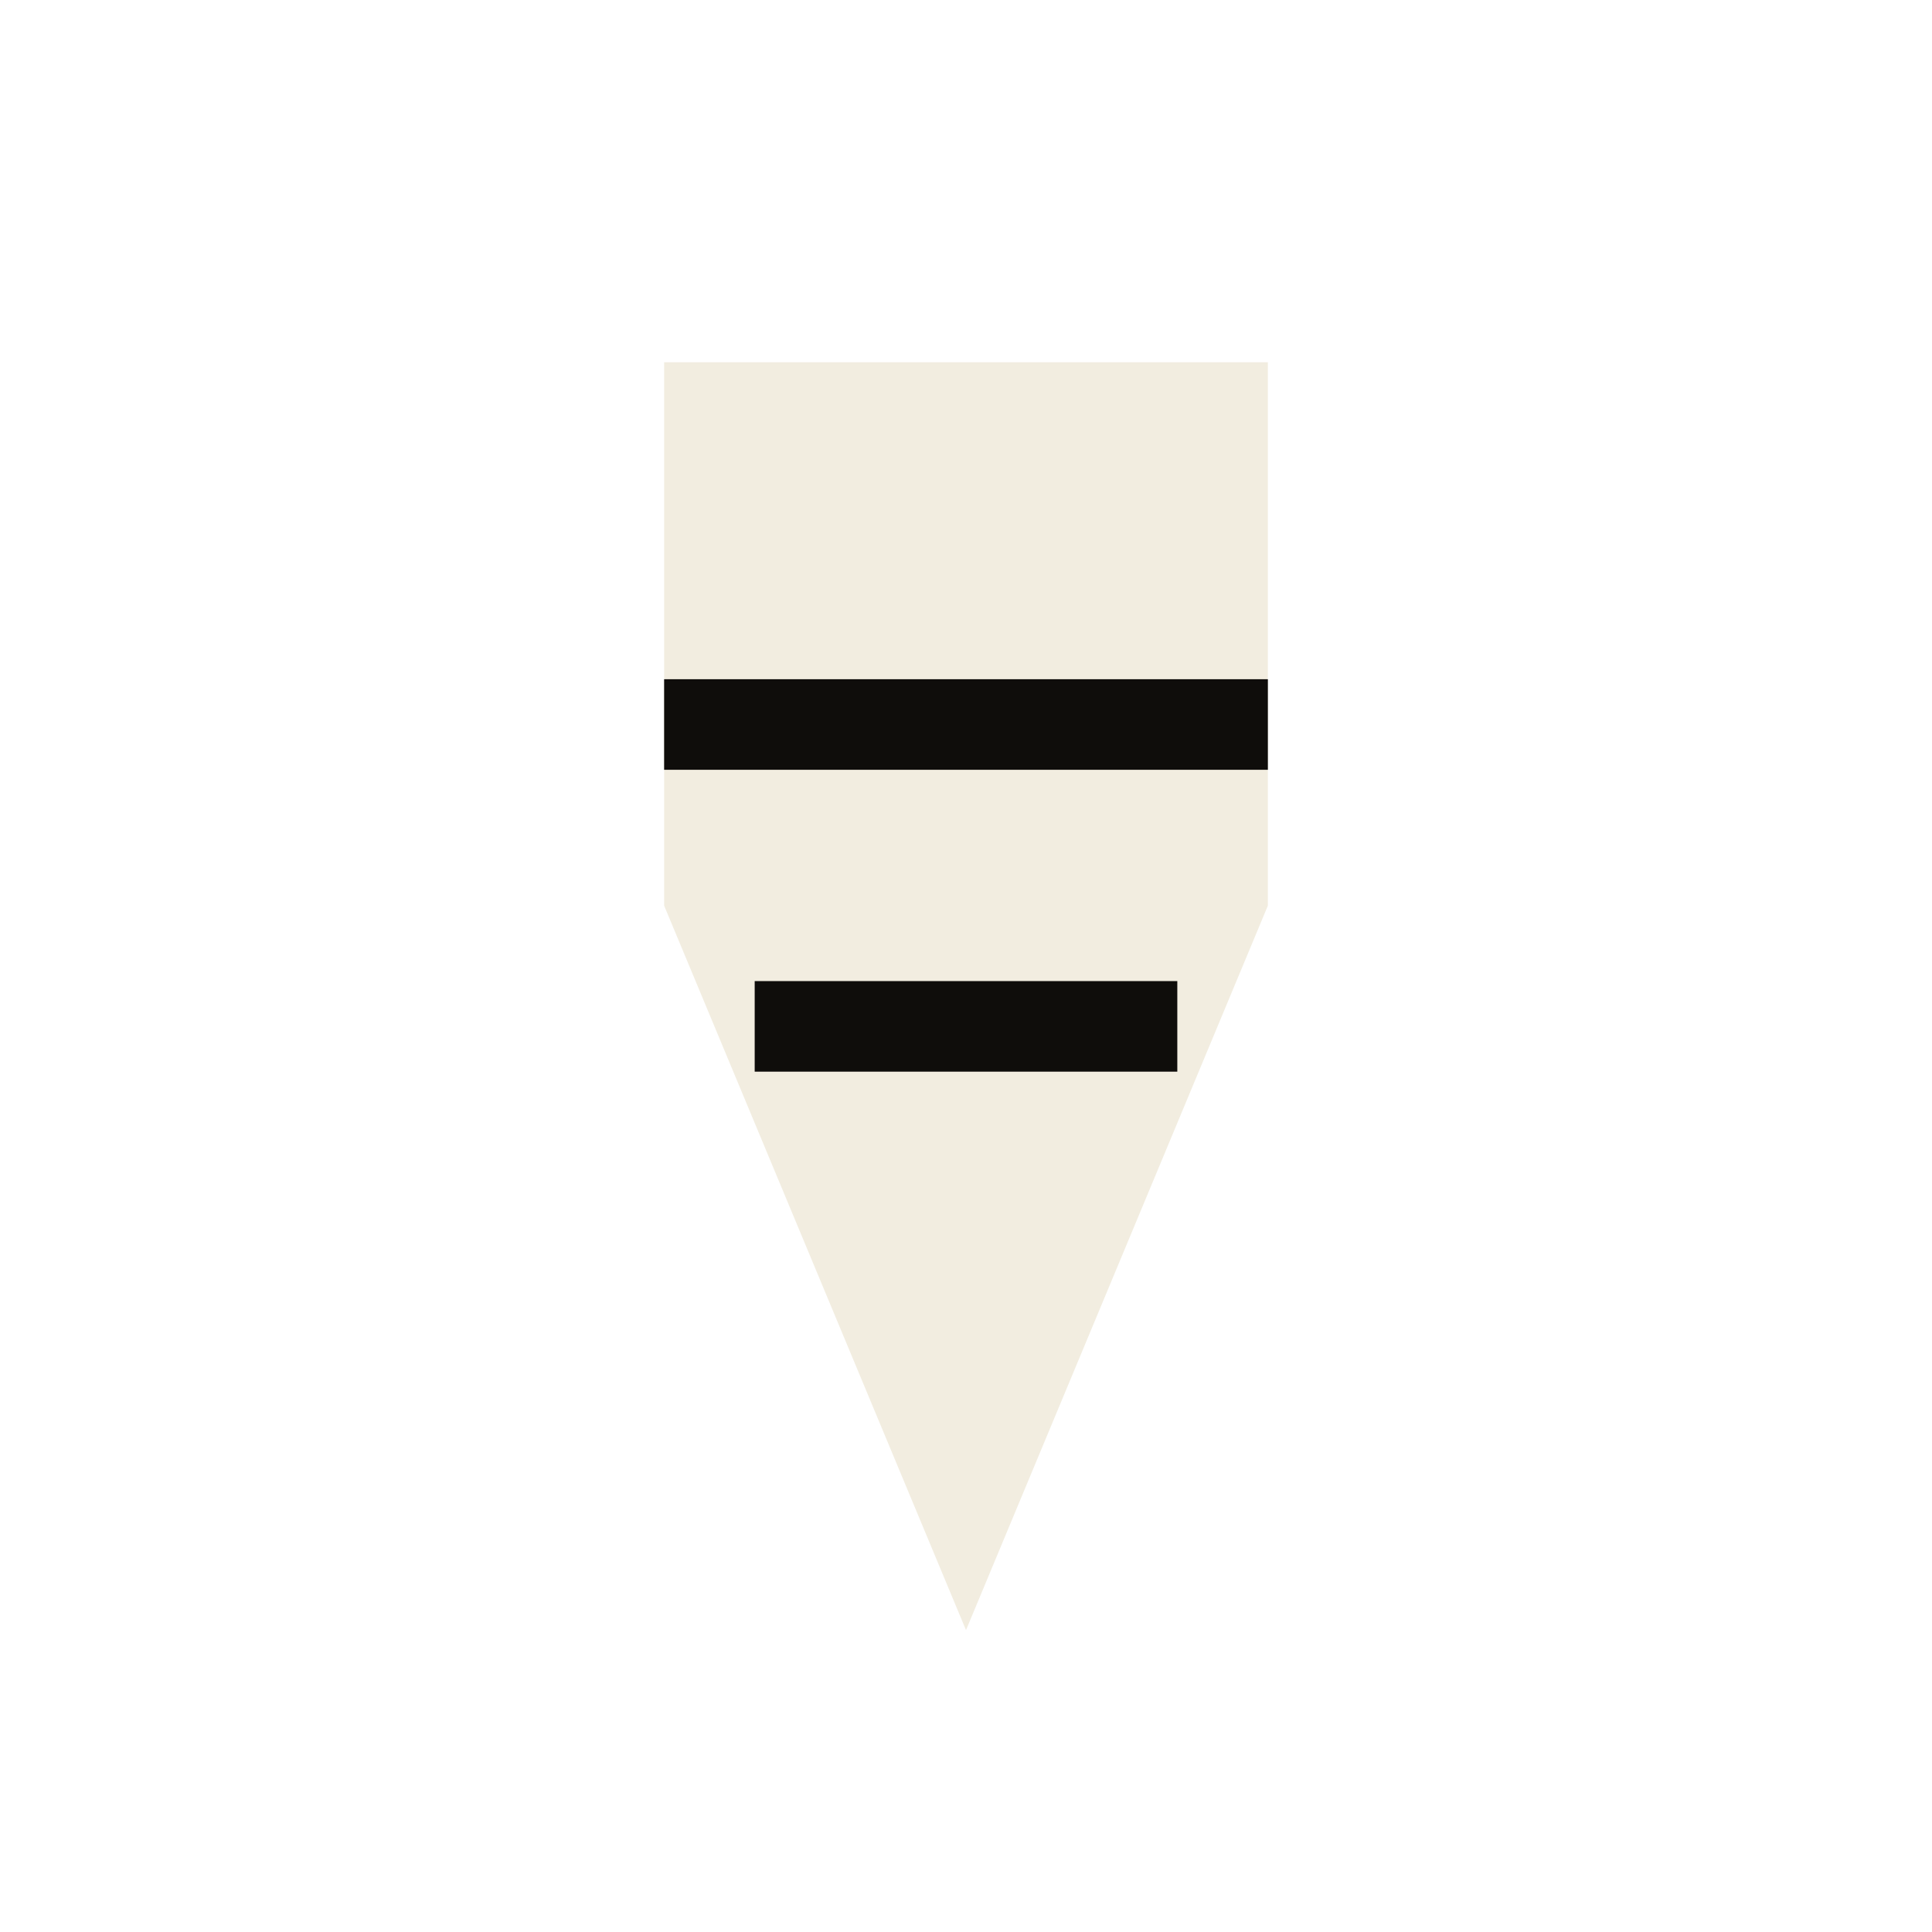
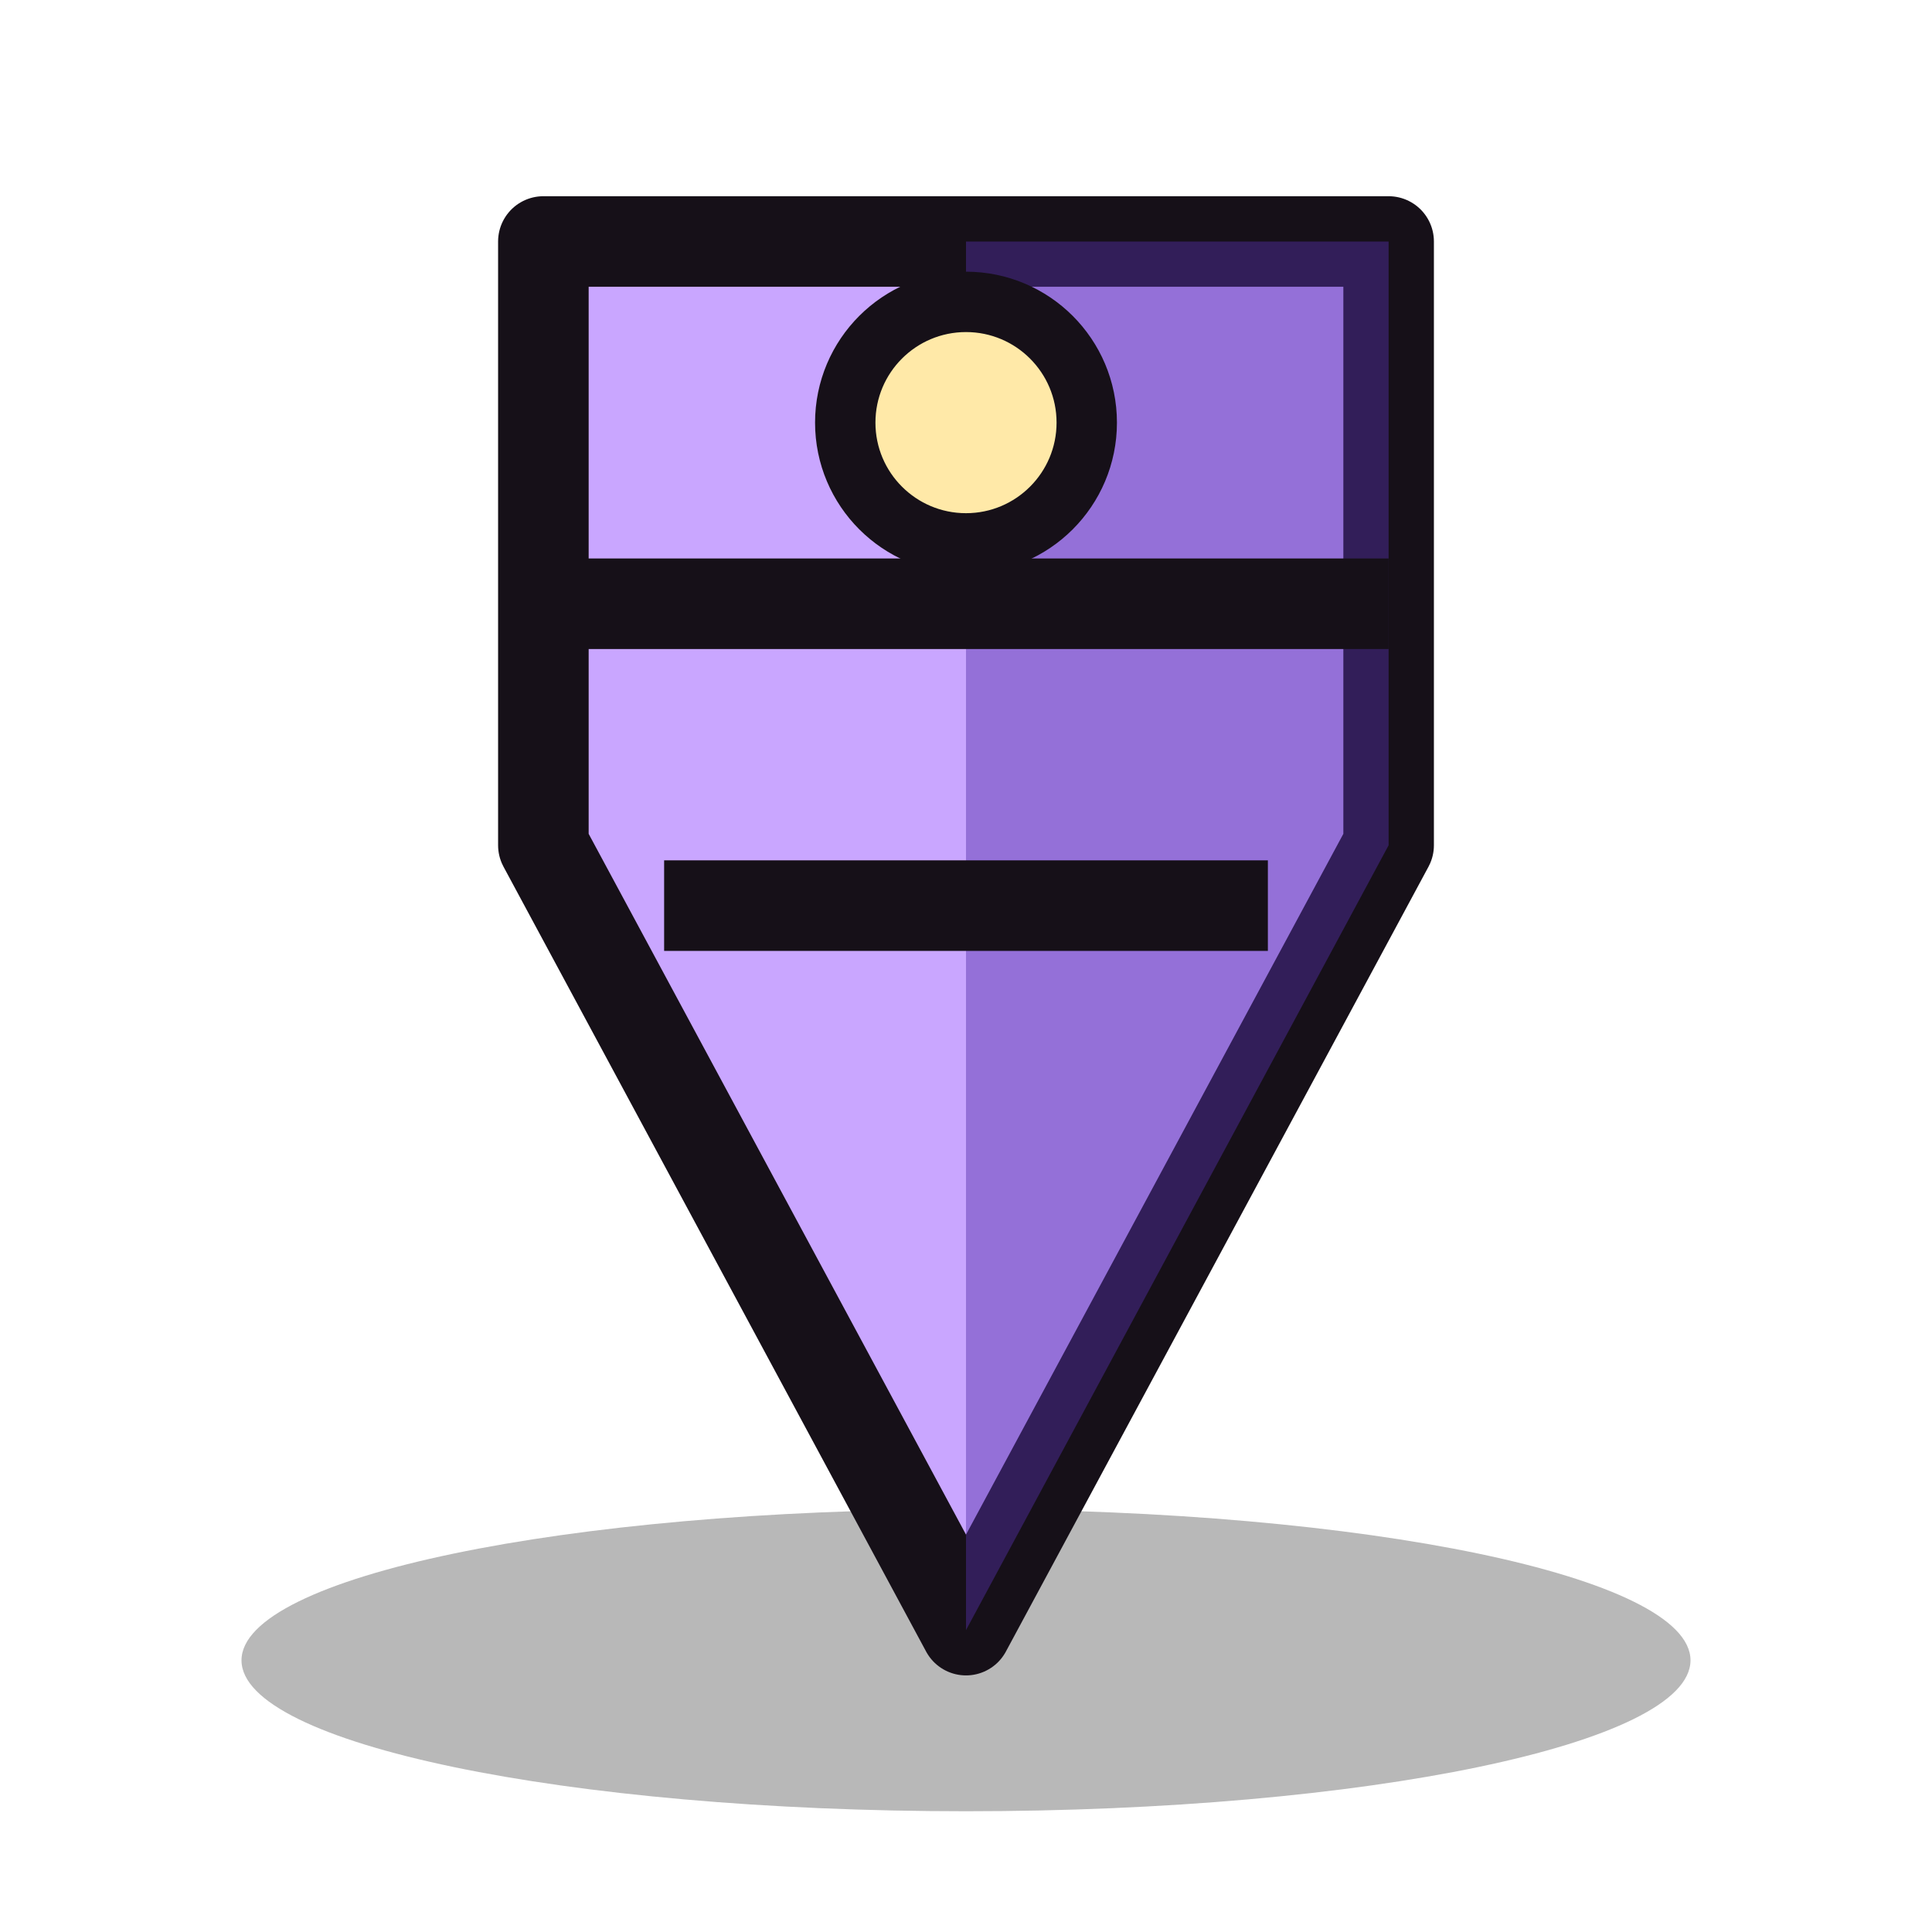
<svg xmlns="http://www.w3.org/2000/svg" viewBox="0 0 64 64">
-   <path d="M22 12 h20 v18 l-10 24 l-10 -24 Z" fill="#f2ede0" />
-   <path d="M22 24 H42 M25 34 H39" stroke="#0f0d0b" stroke-width="3" />
+   <ellipse cx="32" cy="55" rx="24" ry="5" fill="#000" opacity="0.28" />
+   <path d="M18 8 h28 v20 l-14 26 l-14 -26 Z" fill="#c9a6ff" stroke="#161018" stroke-width="3" stroke-linejoin="round" />
+   <path d="M32 8 h14 v20 l-14 26 Z" fill="#542ea8" opacity="0.45" />
+   <path d="M18 20 H46 M22 30 H42" stroke="#161018" stroke-width="3" />
+   <circle cx="32" cy="14" r="4" fill="#ffe9a8" stroke="#161018" stroke-width="2" />
</svg>
